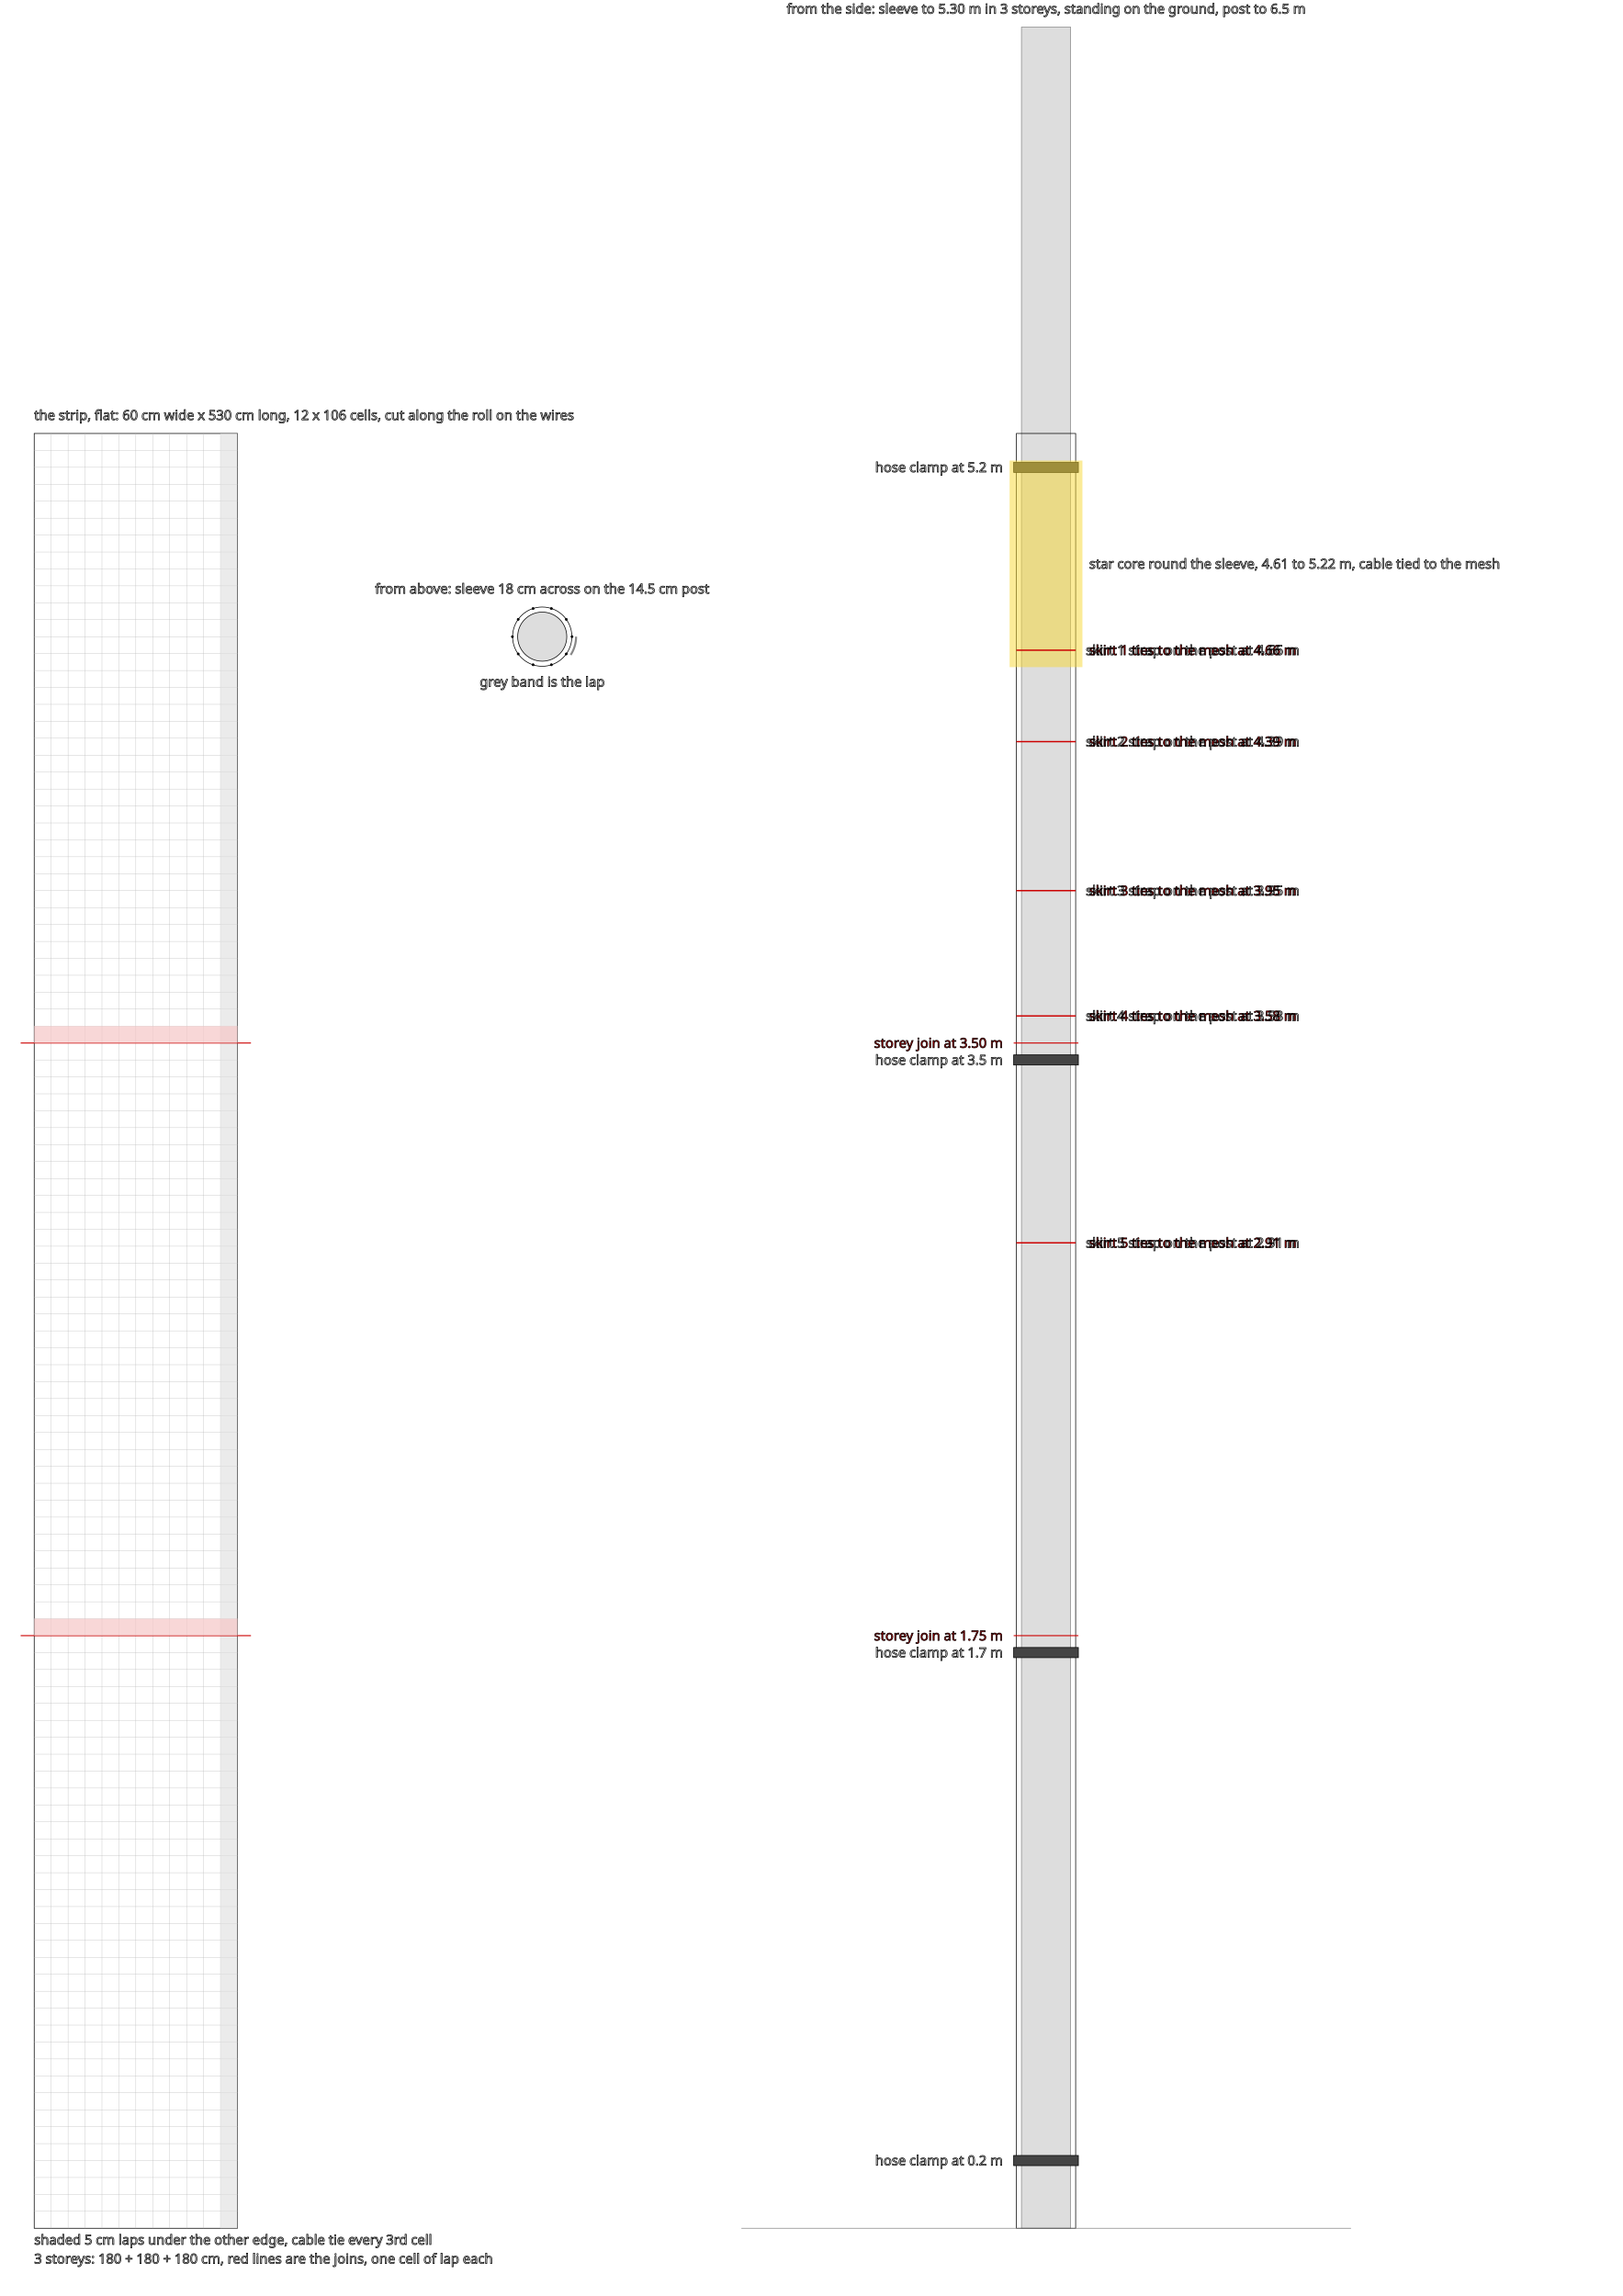
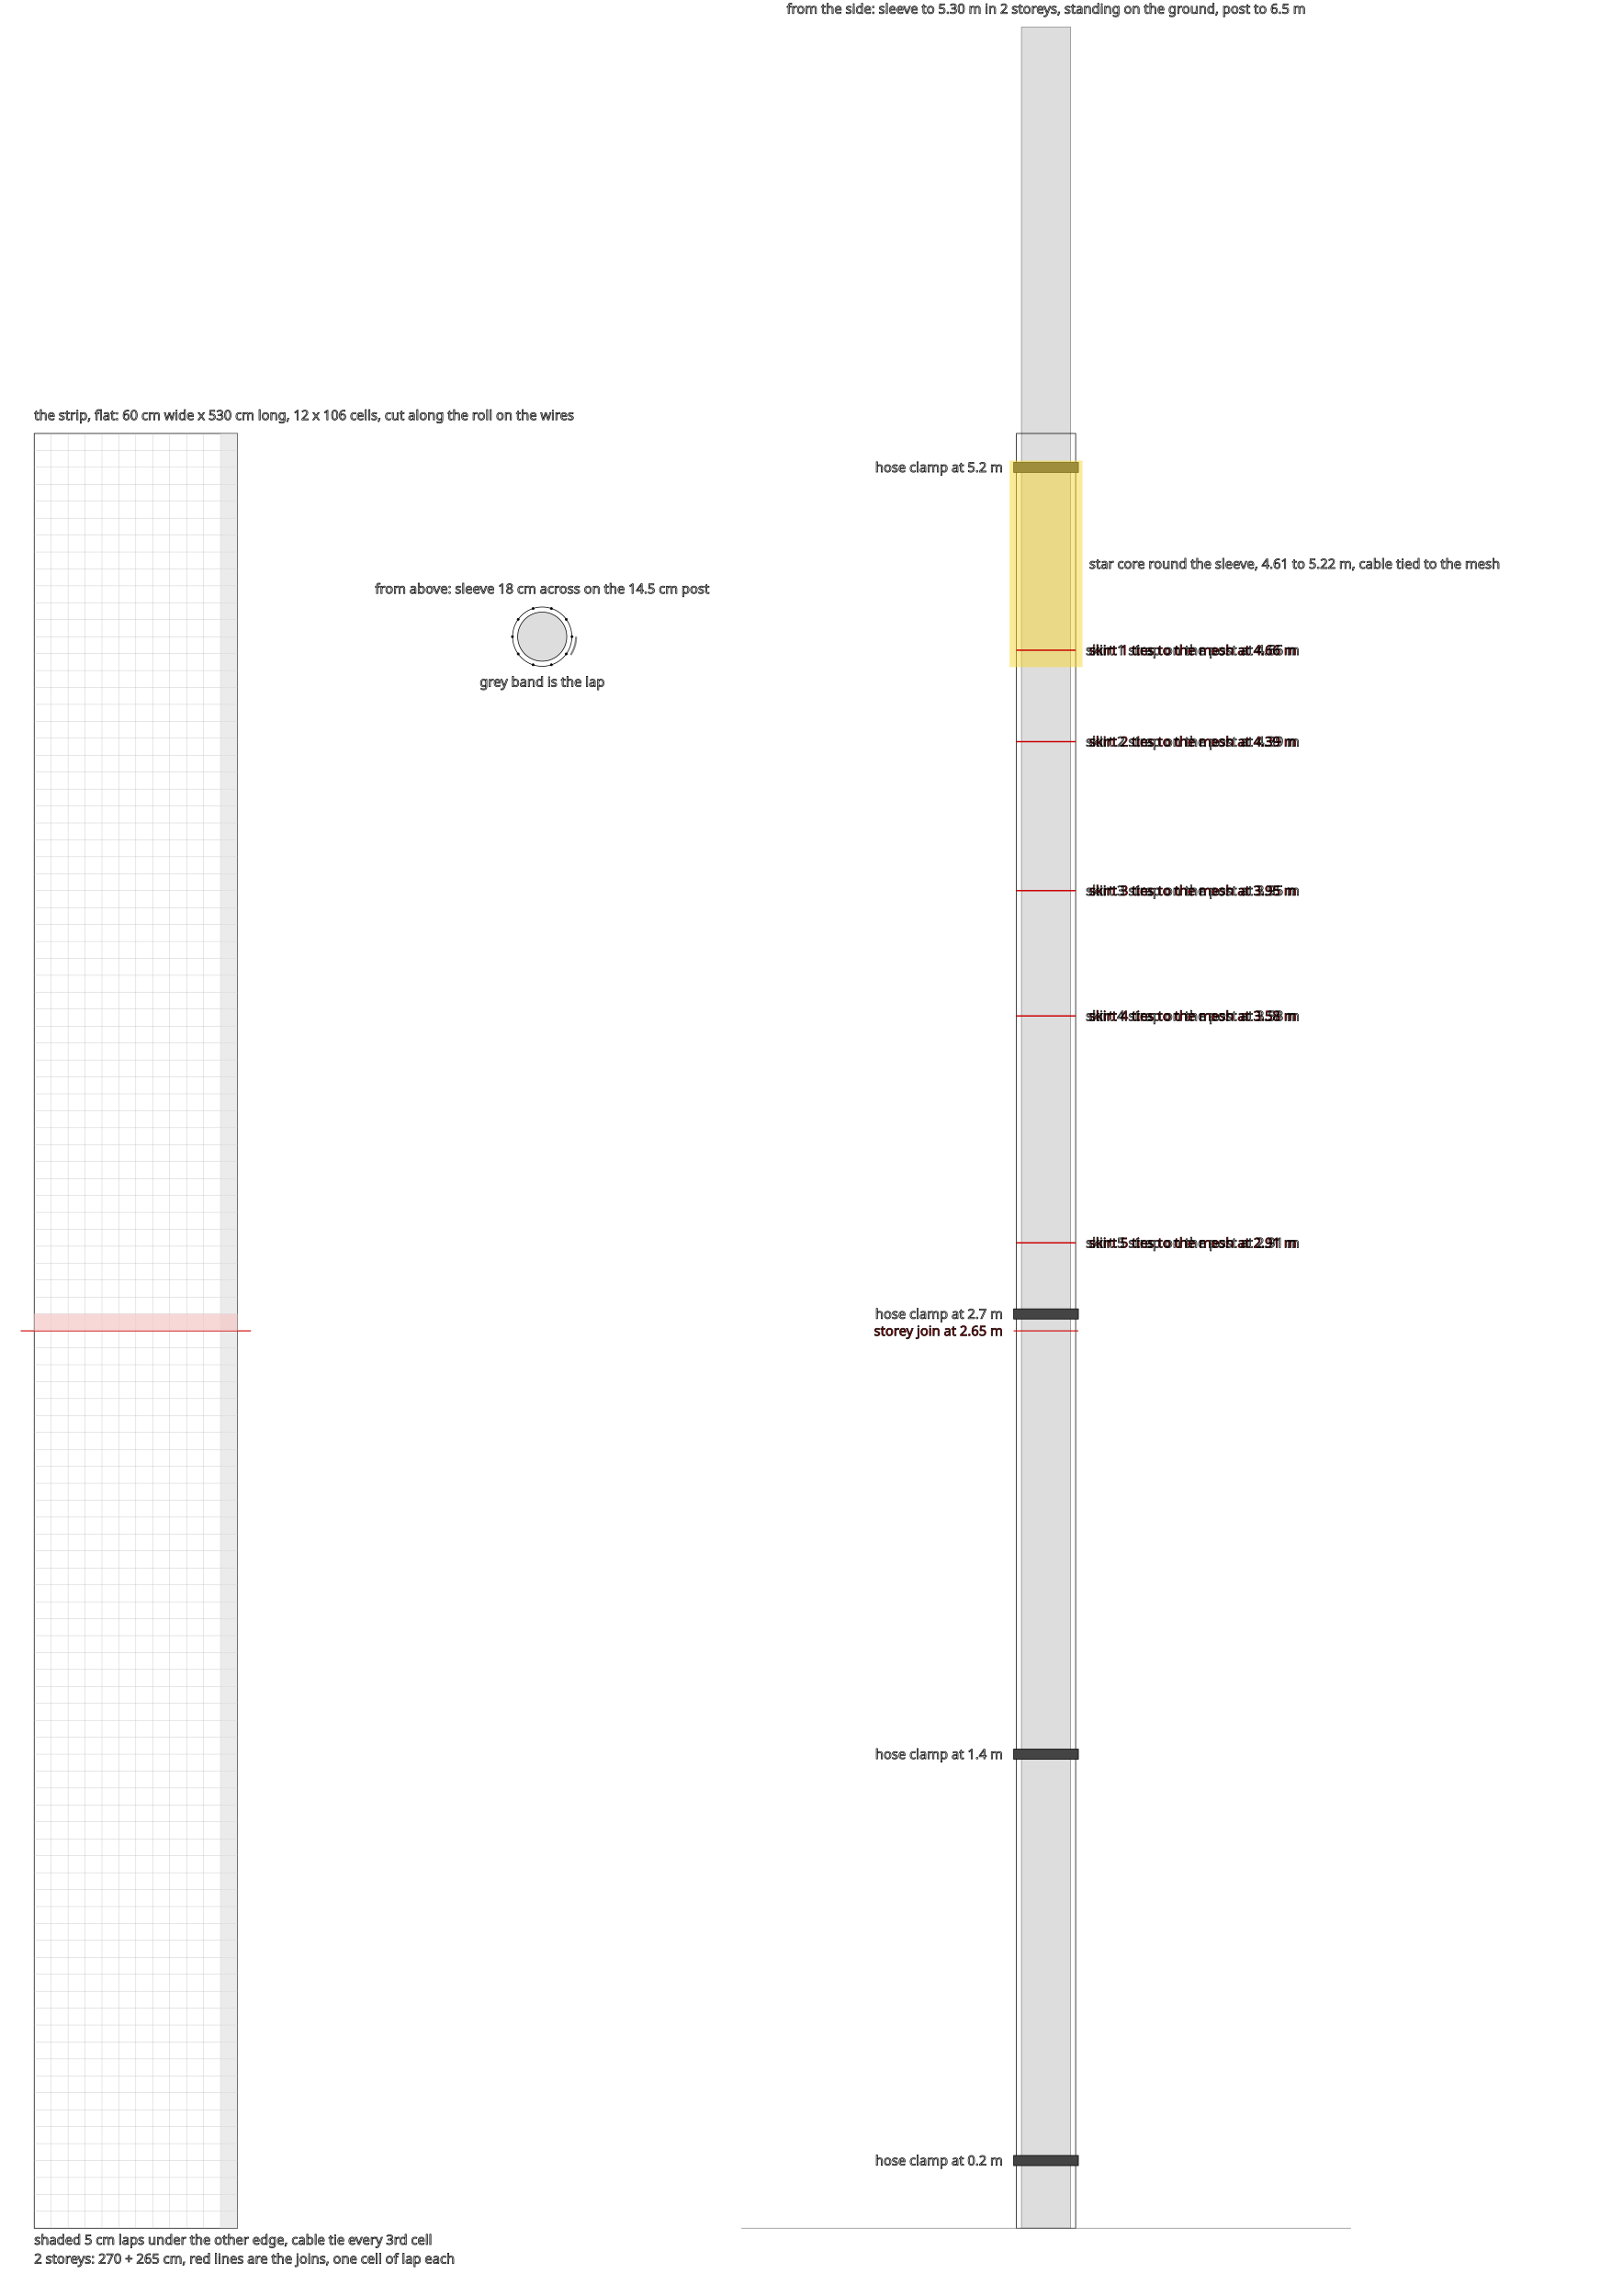
<svg xmlns="http://www.w3.org/2000/svg" viewBox="-100 -1280 4788 6780" width="479mm" height="678mm">
  <g fill="none" stroke="#000" stroke-width="2" font-family="sans-serif" font-size="40">
    <rect x="0" y="0" width="600" height="5300" />
    <line x1="50" y1="0" x2="50" y2="5300" stroke="#bbb" stroke-width="1" />
    <line x1="100" y1="0" x2="100" y2="5300" stroke="#bbb" stroke-width="1" />
    <line x1="150" y1="0" x2="150" y2="5300" stroke="#bbb" stroke-width="1" />
    <line x1="200" y1="0" x2="200" y2="5300" stroke="#bbb" stroke-width="1" />
    <line x1="250" y1="0" x2="250" y2="5300" stroke="#bbb" stroke-width="1" />
    <line x1="300" y1="0" x2="300" y2="5300" stroke="#bbb" stroke-width="1" />
    <line x1="350" y1="0" x2="350" y2="5300" stroke="#bbb" stroke-width="1" />
    <line x1="400" y1="0" x2="400" y2="5300" stroke="#bbb" stroke-width="1" />
    <line x1="450" y1="0" x2="450" y2="5300" stroke="#bbb" stroke-width="1" />
    <line x1="500" y1="0" x2="500" y2="5300" stroke="#bbb" stroke-width="1" />
    <line x1="550" y1="0" x2="550" y2="5300" stroke="#bbb" stroke-width="1" />
    <line x1="0" y1="50" x2="600" y2="50" stroke="#bbb" stroke-width="1" />
    <line x1="0" y1="100" x2="600" y2="100" stroke="#bbb" stroke-width="1" />
    <line x1="0" y1="150" x2="600" y2="150" stroke="#bbb" stroke-width="1" />
    <line x1="0" y1="200" x2="600" y2="200" stroke="#bbb" stroke-width="1" />
    <line x1="0" y1="250" x2="600" y2="250" stroke="#bbb" stroke-width="1" />
    <line x1="0" y1="300" x2="600" y2="300" stroke="#bbb" stroke-width="1" />
    <line x1="0" y1="350" x2="600" y2="350" stroke="#bbb" stroke-width="1" />
    <line x1="0" y1="400" x2="600" y2="400" stroke="#bbb" stroke-width="1" />
    <line x1="0" y1="450" x2="600" y2="450" stroke="#bbb" stroke-width="1" />
    <line x1="0" y1="500" x2="600" y2="500" stroke="#bbb" stroke-width="1" />
    <line x1="0" y1="550" x2="600" y2="550" stroke="#bbb" stroke-width="1" />
    <line x1="0" y1="600" x2="600" y2="600" stroke="#bbb" stroke-width="1" />
    <line x1="0" y1="650" x2="600" y2="650" stroke="#bbb" stroke-width="1" />
    <line x1="0" y1="700" x2="600" y2="700" stroke="#bbb" stroke-width="1" />
    <line x1="0" y1="750" x2="600" y2="750" stroke="#bbb" stroke-width="1" />
    <line x1="0" y1="800" x2="600" y2="800" stroke="#bbb" stroke-width="1" />
    <line x1="0" y1="850" x2="600" y2="850" stroke="#bbb" stroke-width="1" />
    <line x1="0" y1="900" x2="600" y2="900" stroke="#bbb" stroke-width="1" />
    <line x1="0" y1="950" x2="600" y2="950" stroke="#bbb" stroke-width="1" />
    <line x1="0" y1="1000" x2="600" y2="1000" stroke="#bbb" stroke-width="1" />
    <line x1="0" y1="1050" x2="600" y2="1050" stroke="#bbb" stroke-width="1" />
    <line x1="0" y1="1100" x2="600" y2="1100" stroke="#bbb" stroke-width="1" />
    <line x1="0" y1="1150" x2="600" y2="1150" stroke="#bbb" stroke-width="1" />
    <line x1="0" y1="1200" x2="600" y2="1200" stroke="#bbb" stroke-width="1" />
    <line x1="0" y1="1250" x2="600" y2="1250" stroke="#bbb" stroke-width="1" />
    <line x1="0" y1="1300" x2="600" y2="1300" stroke="#bbb" stroke-width="1" />
    <line x1="0" y1="1350" x2="600" y2="1350" stroke="#bbb" stroke-width="1" />
    <line x1="0" y1="1400" x2="600" y2="1400" stroke="#bbb" stroke-width="1" />
    <line x1="0" y1="1450" x2="600" y2="1450" stroke="#bbb" stroke-width="1" />
    <line x1="0" y1="1500" x2="600" y2="1500" stroke="#bbb" stroke-width="1" />
    <line x1="0" y1="1550" x2="600" y2="1550" stroke="#bbb" stroke-width="1" />
    <line x1="0" y1="1600" x2="600" y2="1600" stroke="#bbb" stroke-width="1" />
    <line x1="0" y1="1650" x2="600" y2="1650" stroke="#bbb" stroke-width="1" />
    <line x1="0" y1="1700" x2="600" y2="1700" stroke="#bbb" stroke-width="1" />
    <line x1="0" y1="1750" x2="600" y2="1750" stroke="#bbb" stroke-width="1" />
    <line x1="0" y1="1800" x2="600" y2="1800" stroke="#bbb" stroke-width="1" />
    <line x1="0" y1="1850" x2="600" y2="1850" stroke="#bbb" stroke-width="1" />
    <line x1="0" y1="1900" x2="600" y2="1900" stroke="#bbb" stroke-width="1" />
    <line x1="0" y1="1950" x2="600" y2="1950" stroke="#bbb" stroke-width="1" />
    <line x1="0" y1="2000" x2="600" y2="2000" stroke="#bbb" stroke-width="1" />
    <line x1="0" y1="2050" x2="600" y2="2050" stroke="#bbb" stroke-width="1" />
    <line x1="0" y1="2100" x2="600" y2="2100" stroke="#bbb" stroke-width="1" />
    <line x1="0" y1="2150" x2="600" y2="2150" stroke="#bbb" stroke-width="1" />
    <line x1="0" y1="2200" x2="600" y2="2200" stroke="#bbb" stroke-width="1" />
    <line x1="0" y1="2250" x2="600" y2="2250" stroke="#bbb" stroke-width="1" />
    <line x1="0" y1="2300" x2="600" y2="2300" stroke="#bbb" stroke-width="1" />
    <line x1="0" y1="2350" x2="600" y2="2350" stroke="#bbb" stroke-width="1" />
    <line x1="0" y1="2400" x2="600" y2="2400" stroke="#bbb" stroke-width="1" />
    <line x1="0" y1="2450" x2="600" y2="2450" stroke="#bbb" stroke-width="1" />
    <line x1="0" y1="2500" x2="600" y2="2500" stroke="#bbb" stroke-width="1" />
    <line x1="0" y1="2550" x2="600" y2="2550" stroke="#bbb" stroke-width="1" />
    <line x1="0" y1="2600" x2="600" y2="2600" stroke="#bbb" stroke-width="1" />
    <line x1="0" y1="2650" x2="600" y2="2650" stroke="#bbb" stroke-width="1" />
    <line x1="0" y1="2700" x2="600" y2="2700" stroke="#bbb" stroke-width="1" />
    <line x1="0" y1="2750" x2="600" y2="2750" stroke="#bbb" stroke-width="1" />
    <line x1="0" y1="2800" x2="600" y2="2800" stroke="#bbb" stroke-width="1" />
    <line x1="0" y1="2850" x2="600" y2="2850" stroke="#bbb" stroke-width="1" />
    <line x1="0" y1="2900" x2="600" y2="2900" stroke="#bbb" stroke-width="1" />
    <line x1="0" y1="2950" x2="600" y2="2950" stroke="#bbb" stroke-width="1" />
    <line x1="0" y1="3000" x2="600" y2="3000" stroke="#bbb" stroke-width="1" />
    <line x1="0" y1="3050" x2="600" y2="3050" stroke="#bbb" stroke-width="1" />
    <line x1="0" y1="3100" x2="600" y2="3100" stroke="#bbb" stroke-width="1" />
    <line x1="0" y1="3150" x2="600" y2="3150" stroke="#bbb" stroke-width="1" />
    <line x1="0" y1="3200" x2="600" y2="3200" stroke="#bbb" stroke-width="1" />
    <line x1="0" y1="3250" x2="600" y2="3250" stroke="#bbb" stroke-width="1" />
    <line x1="0" y1="3300" x2="600" y2="3300" stroke="#bbb" stroke-width="1" />
    <line x1="0" y1="3350" x2="600" y2="3350" stroke="#bbb" stroke-width="1" />
    <line x1="0" y1="3400" x2="600" y2="3400" stroke="#bbb" stroke-width="1" />
    <line x1="0" y1="3450" x2="600" y2="3450" stroke="#bbb" stroke-width="1" />
    <line x1="0" y1="3500" x2="600" y2="3500" stroke="#bbb" stroke-width="1" />
    <line x1="0" y1="3550" x2="600" y2="3550" stroke="#bbb" stroke-width="1" />
    <line x1="0" y1="3600" x2="600" y2="3600" stroke="#bbb" stroke-width="1" />
    <line x1="0" y1="3650" x2="600" y2="3650" stroke="#bbb" stroke-width="1" />
    <line x1="0" y1="3700" x2="600" y2="3700" stroke="#bbb" stroke-width="1" />
    <line x1="0" y1="3750" x2="600" y2="3750" stroke="#bbb" stroke-width="1" />
    <line x1="0" y1="3800" x2="600" y2="3800" stroke="#bbb" stroke-width="1" />
    <line x1="0" y1="3850" x2="600" y2="3850" stroke="#bbb" stroke-width="1" />
    <line x1="0" y1="3900" x2="600" y2="3900" stroke="#bbb" stroke-width="1" />
    <line x1="0" y1="3950" x2="600" y2="3950" stroke="#bbb" stroke-width="1" />
    <line x1="0" y1="4000" x2="600" y2="4000" stroke="#bbb" stroke-width="1" />
    <line x1="0" y1="4050" x2="600" y2="4050" stroke="#bbb" stroke-width="1" />
    <line x1="0" y1="4100" x2="600" y2="4100" stroke="#bbb" stroke-width="1" />
    <line x1="0" y1="4150" x2="600" y2="4150" stroke="#bbb" stroke-width="1" />
    <line x1="0" y1="4200" x2="600" y2="4200" stroke="#bbb" stroke-width="1" />
    <line x1="0" y1="4250" x2="600" y2="4250" stroke="#bbb" stroke-width="1" />
    <line x1="0" y1="4300" x2="600" y2="4300" stroke="#bbb" stroke-width="1" />
    <line x1="0" y1="4350" x2="600" y2="4350" stroke="#bbb" stroke-width="1" />
    <line x1="0" y1="4400" x2="600" y2="4400" stroke="#bbb" stroke-width="1" />
    <line x1="0" y1="4450" x2="600" y2="4450" stroke="#bbb" stroke-width="1" />
    <line x1="0" y1="4500" x2="600" y2="4500" stroke="#bbb" stroke-width="1" />
    <line x1="0" y1="4550" x2="600" y2="4550" stroke="#bbb" stroke-width="1" />
    <line x1="0" y1="4600" x2="600" y2="4600" stroke="#bbb" stroke-width="1" />
    <line x1="0" y1="4650" x2="600" y2="4650" stroke="#bbb" stroke-width="1" />
    <line x1="0" y1="4700" x2="600" y2="4700" stroke="#bbb" stroke-width="1" />
    <line x1="0" y1="4750" x2="600" y2="4750" stroke="#bbb" stroke-width="1" />
    <line x1="0" y1="4800" x2="600" y2="4800" stroke="#bbb" stroke-width="1" />
    <line x1="0" y1="4850" x2="600" y2="4850" stroke="#bbb" stroke-width="1" />
    <line x1="0" y1="4900" x2="600" y2="4900" stroke="#bbb" stroke-width="1" />
    <line x1="0" y1="4950" x2="600" y2="4950" stroke="#bbb" stroke-width="1" />
    <line x1="0" y1="5000" x2="600" y2="5000" stroke="#bbb" stroke-width="1" />
    <line x1="0" y1="5050" x2="600" y2="5050" stroke="#bbb" stroke-width="1" />
    <line x1="0" y1="5100" x2="600" y2="5100" stroke="#bbb" stroke-width="1" />
    <line x1="0" y1="5150" x2="600" y2="5150" stroke="#bbb" stroke-width="1" />
    <line x1="0" y1="5200" x2="600" y2="5200" stroke="#bbb" stroke-width="1" />
    <line x1="0" y1="5250" x2="600" y2="5250" stroke="#bbb" stroke-width="1" />
    <rect x="550" y="0" width="50" height="5300" fill="#ddd" fill-opacity="0.6" stroke="none" />
    <text x="0" y="-40">the strip, flat: 60 cm wide x 530 cm long, 12 x 106 cells, cut along the roll on the wires</text>
-     <line x1="-40" y1="3550" x2="640" y2="3550" stroke="#c00" stroke-width="3" />
-     <rect x="0" y="3500" width="600" height="50" fill="#f6c6c6" fill-opacity="0.7" stroke="none" />
-     <line x1="-40" y1="1800" x2="640" y2="1800" stroke="#c00" stroke-width="3" />
-     <rect x="0" y="1750" width="600" height="50" fill="#f6c6c6" fill-opacity="0.7" stroke="none" />
+     <line x1="-40" y1="2650" x2="640" y2="2650" stroke="#c00" stroke-width="3" />
+     <rect x="0" y="2600" width="600" height="50" fill="#f6c6c6" fill-opacity="0.7" stroke="none" />
    <text x="0" y="5348.0">shaded 5 cm laps under the other edge, cable tie every 3rd cell</text>
-     <text x="0" y="5404.0">3 storeys: 180 + 180 + 180 cm, red lines are the joins, one cell of lap each</text>
+     <text x="0" y="5404.0">2 storeys: 270 + 265 cm, red lines are the joins, one cell of lap each</text>
    <circle cx="1500" cy="600" r="72.5" fill="#ddd" />
    <circle cx="1500" cy="600" r="87.5" />
    <circle cx="1588" cy="600" r="3" fill="#000" />
    <circle cx="1571" cy="651" r="3" fill="#000" />
    <circle cx="1527" cy="683" r="3" fill="#000" />
    <circle cx="1473" cy="683" r="3" fill="#000" />
    <circle cx="1429" cy="651" r="3" fill="#000" />
    <circle cx="1412" cy="600" r="3" fill="#000" />
    <circle cx="1429" cy="549" r="3" fill="#000" />
    <circle cx="1473" cy="517" r="3" fill="#000" />
    <circle cx="1527" cy="517" r="3" fill="#000" />
    <circle cx="1571" cy="549" r="3" fill="#000" />
    <path d="M 1600 600 A 99.5 99.5 0 0 1 1584 654" stroke="#888" stroke-width="6" />
    <text x="1500" y="472.5" text-anchor="middle">from above: sleeve 18 cm across on the 14.5 cm post</text>
    <text x="1500" y="747.5" text-anchor="middle">grey band is the lap</text>
    <rect x="2915" y="-1200" width="145" height="6500" fill="#ddd" stroke="#888" />
    <rect x="2900" y="0" width="175" height="5300" />
-     <line x1="2892" y1="3550" x2="3083" y2="3550" stroke="#c00" stroke-width="3" />
-     <text x="2860" y="3564" text-anchor="end" fill="#c00">storey join at 1.75 m</text>
-     <line x1="2892" y1="1800" x2="3083" y2="1800" stroke="#c00" stroke-width="3" />
-     <text x="2860" y="1814" text-anchor="end" fill="#c00">storey join at 3.50 m</text>
+     <line x1="2892" y1="2650" x2="3083" y2="2650" stroke="#c00" stroke-width="3" />
+     <text x="2860" y="2664" text-anchor="end" fill="#c00">storey join at 2.65 m</text>
    <rect x="2892" y="5085" width="191" height="30" fill="#444" />
    <text x="2860" y="5114" text-anchor="end">hose clamp at 0.2 m</text>
-     <rect x="2892" y="3585" width="191" height="30" fill="#444" />
-     <text x="2860" y="3614" text-anchor="end">hose clamp at 1.7 m</text>
-     <rect x="2892" y="1835" width="191" height="30" fill="#444" />
-     <text x="2860" y="1864" text-anchor="end">hose clamp at 3.5 m</text>
+     <rect x="2892" y="3885" width="191" height="30" fill="#444" />
+     <text x="2860" y="3914" text-anchor="end">hose clamp at 1.4 m</text>
+     <rect x="2892" y="2585" width="191" height="30" fill="#444" />
+     <text x="2860" y="2614" text-anchor="end">hose clamp at 2.7 m</text>
    <rect x="2892" y="85" width="191" height="30" fill="#444" />
    <text x="2860" y="114" text-anchor="end">hose clamp at 5.2 m</text>
    <line x1="2088" y1="5300" x2="3888" y2="5300" stroke="#888" />
    <rect x="2880" y="80" width="215" height="610" fill="#f9d933" fill-opacity="0.5" stroke="none" />
    <text x="3115" y="399">star core round the sleeve, 4.61 to 5.22 m, cable tied to the mesh</text>
    <line x1="2900" y1="640" x2="3075" y2="640" stroke="#c00" stroke-width="4" />
    <text x="3115" y="654" fill="#c00">skirt 1 ties to the mesh at 4.66 m</text>
    <text x="3105" y="654">skirt 1 strap on the post at 4.66 m</text>
    <line x1="2900" y1="910" x2="3075" y2="910" stroke="#c00" stroke-width="4" />
    <text x="3115" y="924" fill="#c00">skirt 2 ties to the mesh at 4.39 m</text>
    <text x="3105" y="924">skirt 2 strap on the post at 4.39 m</text>
    <line x1="2900" y1="1350" x2="3075" y2="1350" stroke="#c00" stroke-width="4" />
    <text x="3115" y="1364" fill="#c00">skirt 3 ties to the mesh at 3.95 m</text>
    <text x="3105" y="1364">skirt 3 strap on the post at 3.95 m</text>
    <line x1="2900" y1="1720" x2="3075" y2="1720" stroke="#c00" stroke-width="4" />
    <text x="3115" y="1734" fill="#c00">skirt 4 ties to the mesh at 3.58 m</text>
    <text x="3105" y="1734">skirt 4 strap on the post at 3.58 m</text>
    <line x1="2900" y1="2390" x2="3075" y2="2390" stroke="#c00" stroke-width="4" />
    <text x="3115" y="2404" fill="#c00">skirt 5 ties to the mesh at 2.91 m</text>
    <text x="3105" y="2404">skirt 5 strap on the post at 2.91 m</text>
-     <text x="2988" y="-1240" text-anchor="middle">from the side: sleeve to 5.30 m in 3 storeys, standing on the ground, post to 6.5 m</text>
+     <text x="2988" y="-1240" text-anchor="middle">from the side: sleeve to 5.30 m in 2 storeys, standing on the ground, post to 6.5 m</text>
  </g>
</svg>
